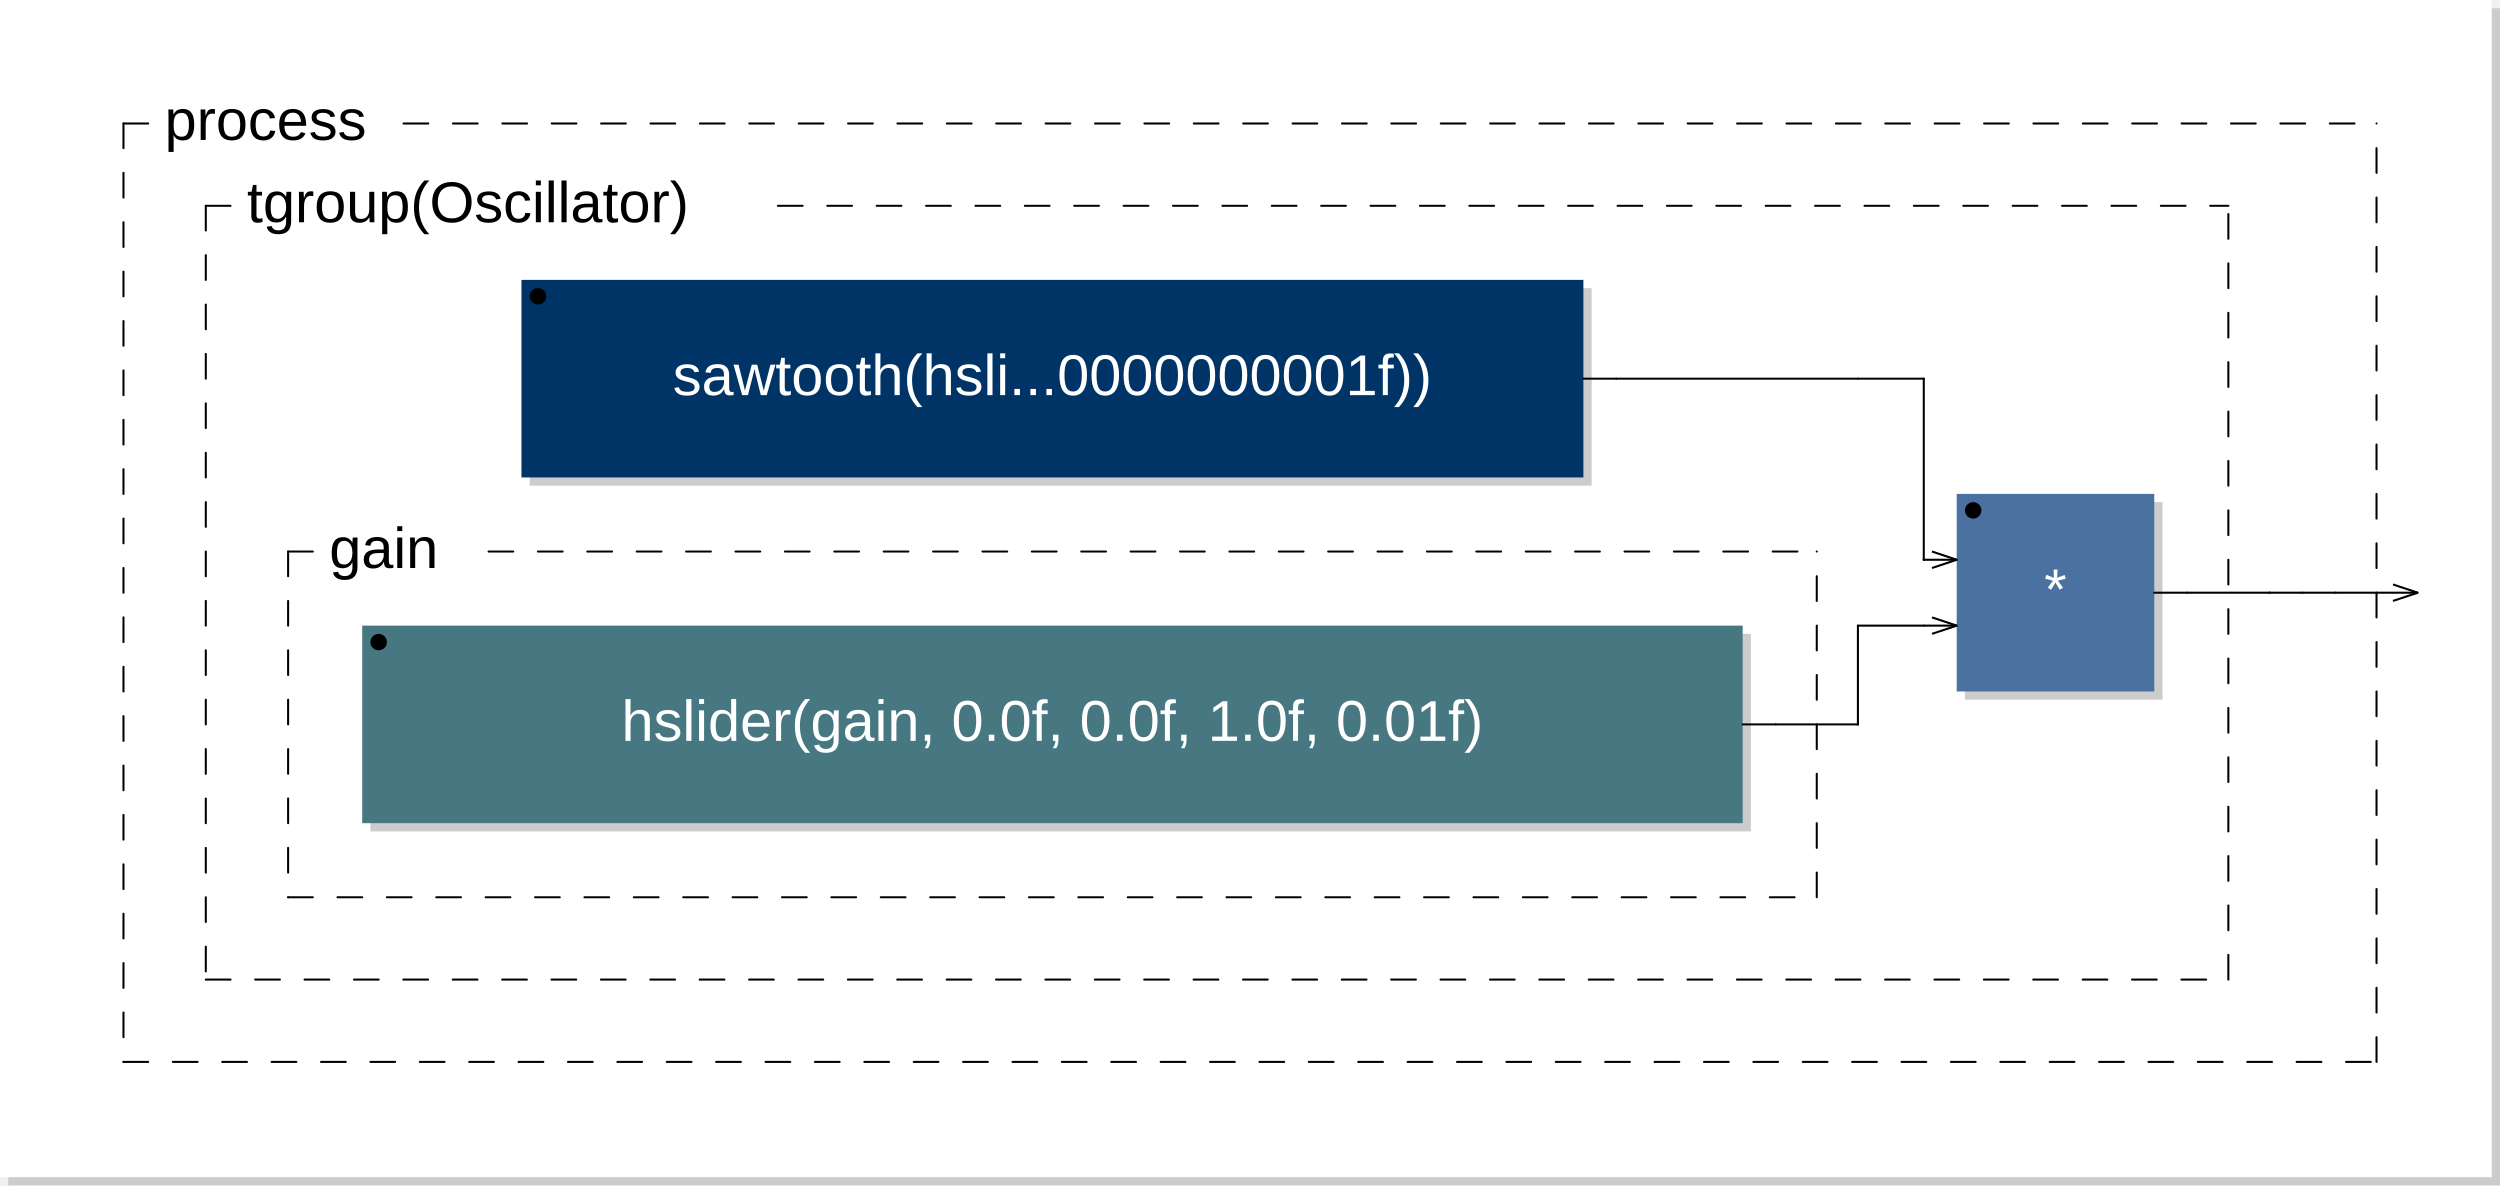
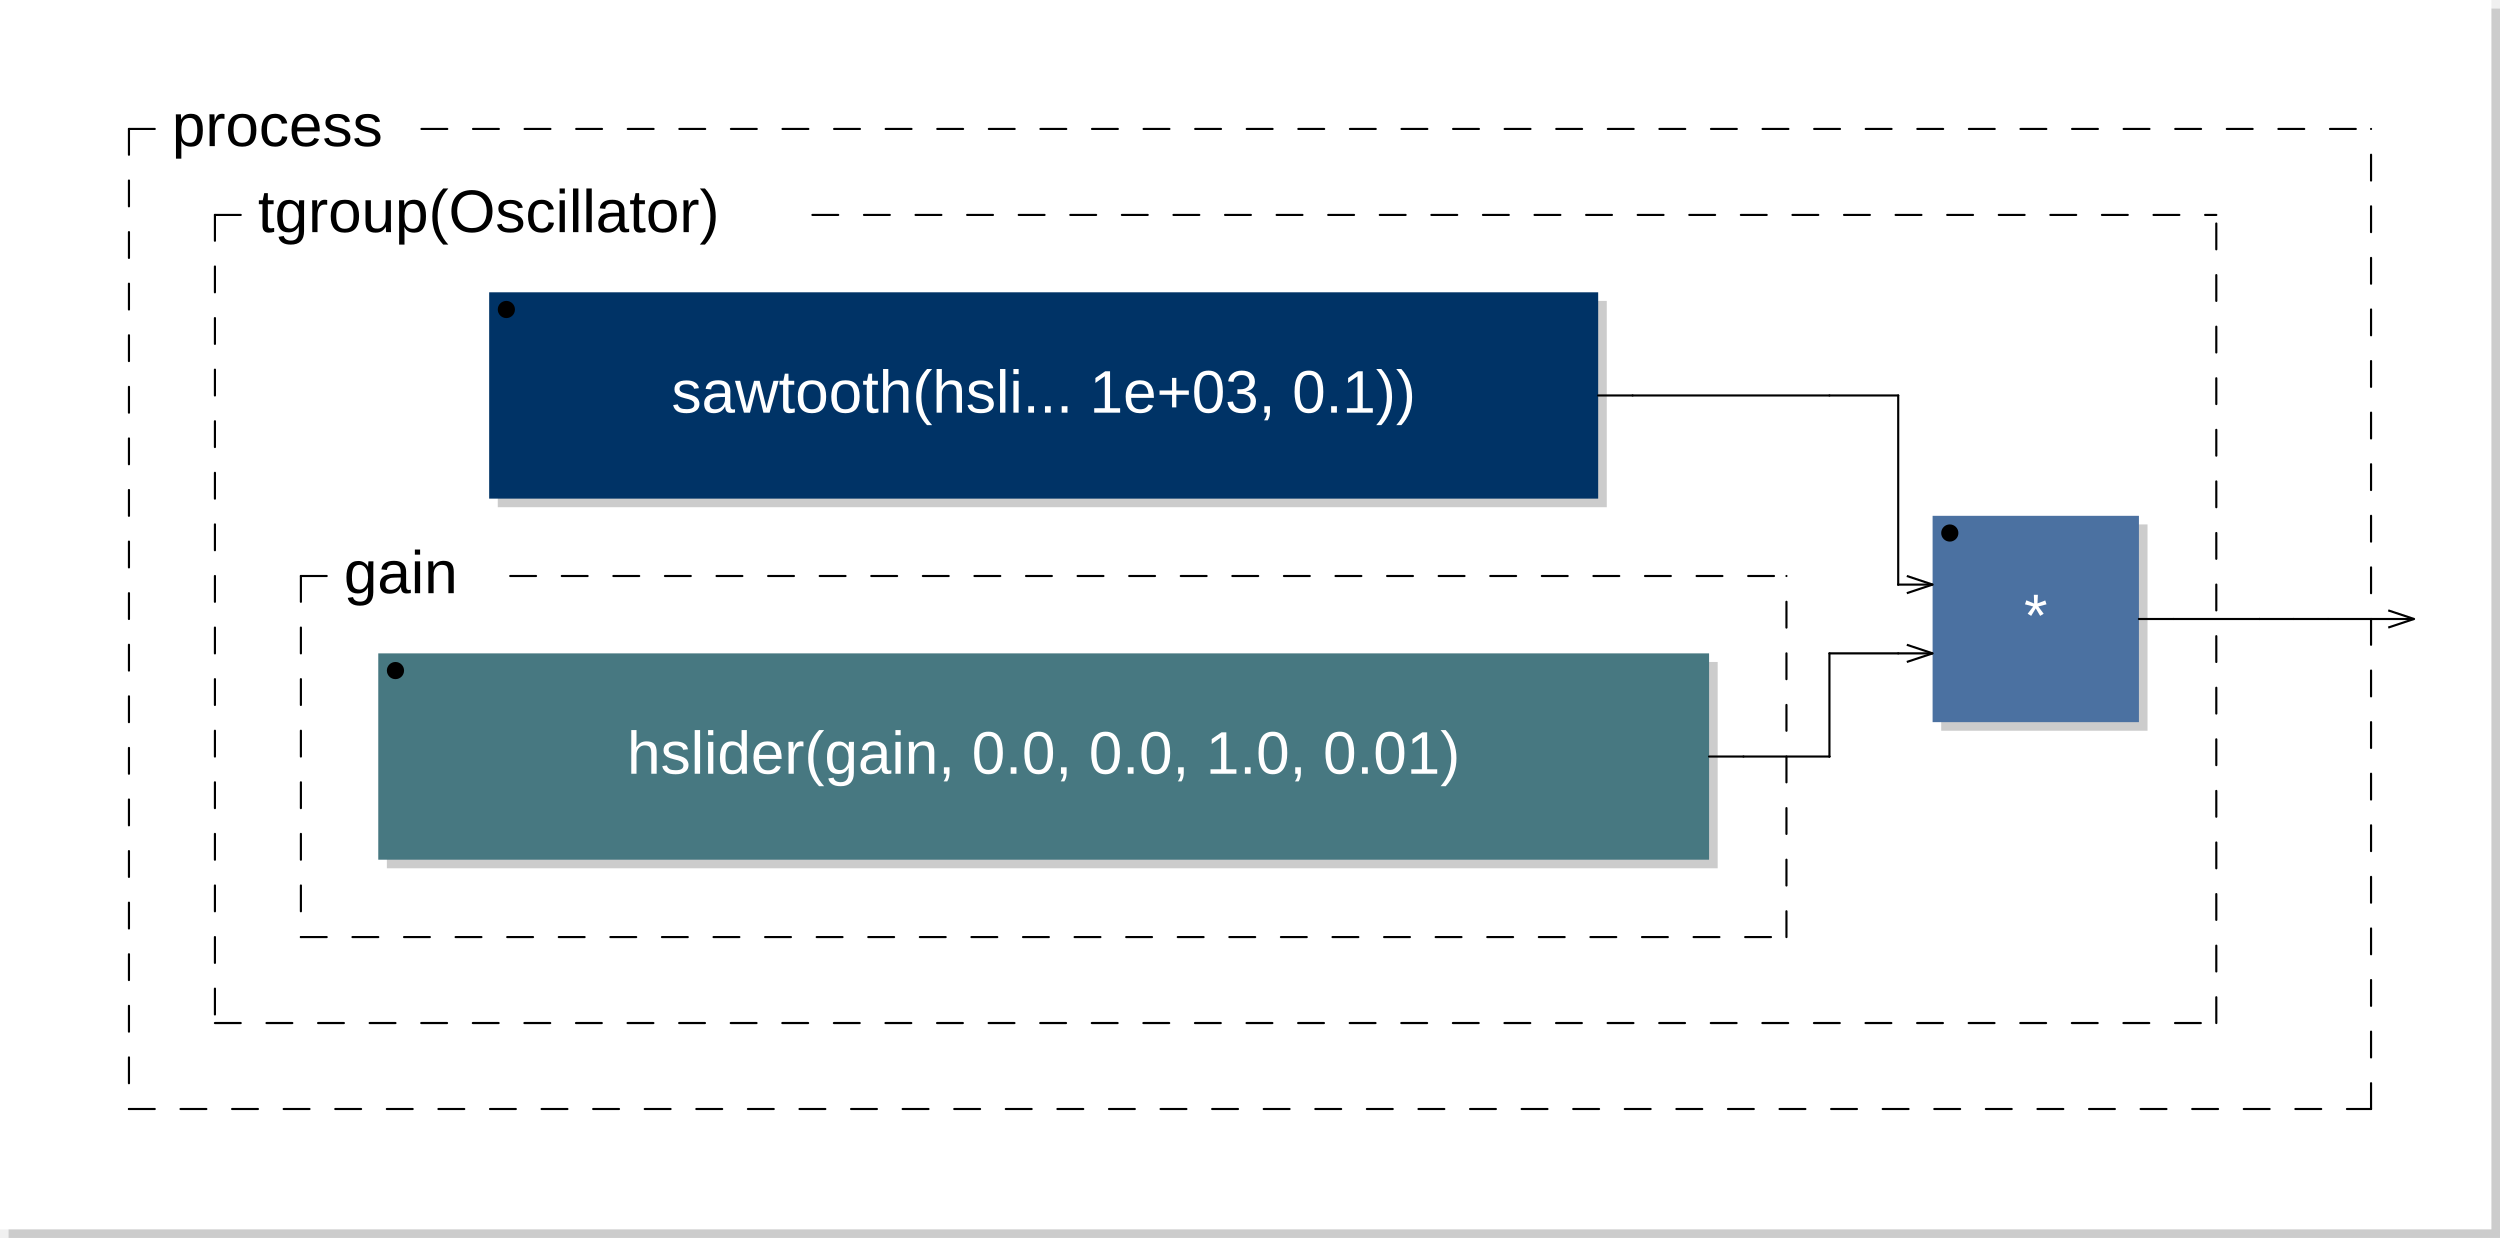
- <svg xmlns="http://www.w3.org/2000/svg" xmlns:xlink="http://www.w3.org/1999/xlink" viewBox="0 0 303.7 144" width="151.85mm" height="72mm" version="1.1">
-   <rect x="1" y="1" width="302.7" height="143" rx="0" ry="0" style="stroke:none;fill:#cccccc;" />
-   <rect x="0" y="0" width="302.7" height="143" rx="0" ry="0" style="stroke:none;fill:#ffffff;" />
+ <svg xmlns="http://www.w3.org/2000/svg" xmlns:xlink="http://www.w3.org/1999/xlink" viewBox="0 0 290.8 144" width="145.4mm" height="72mm" version="1.1">
+   <rect x="1" y="1" width="289.8" height="143" rx="0" ry="0" style="stroke:none;fill:#cccccc;" />
+   <rect x="0" y="0" width="289.8" height="143" rx="0" ry="0" style="stroke:none;fill:#ffffff;" />
  <text x="10" y="7" font-family="Arial" font-size="7" />
-   <a xlink:href="sawtooth-0x7fdef9cf2a00.svg">
-     <rect x="64.35" y="35" width="129" height="24" rx="0" ry="0" style="stroke:none;fill:#cccccc;" />
-     <rect x="63.35" y="34" width="129" height="24" rx="0" ry="0" style="stroke:none;fill:#003366;" />
+   <a xlink:href="sawtooth-0x7f29c80e7230.svg">
+     <rect x="57.9" y="35" width="129" height="24" rx="0" ry="0" style="stroke:none;fill:#cccccc;" />
+     <rect x="56.9" y="34" width="129" height="24" rx="0" ry="0" style="stroke:none;fill:#003366;" />
  </a>
-   <a xlink:href="sawtooth-0x7fdef9cf2a00.svg">
-     <text x="127.85" y="48" font-family="Arial" font-size="7" text-anchor="middle" fill="#FFFFFF">sawtooth(hsli...0000000001f))</text>
+   <a xlink:href="sawtooth-0x7f29c80e7230.svg">
+     <text x="121.4" y="48" font-family="Arial" font-size="7" text-anchor="middle" fill="#FFFFFF">sawtooth(hsli... 1e+03, 0.1))</text>
  </a>
-   <circle cx="65.35" cy="36" r="1" />
-   <rect x="45" y="77" width="167.7" height="24" rx="0" ry="0" style="stroke:none;fill:#cccccc;" />
-   <rect x="44" y="76" width="167.7" height="24" rx="0" ry="0" style="stroke:none;fill:#477881;" />
-   <text x="127.85" y="90" font-family="Arial" font-size="7" text-anchor="middle" fill="#FFFFFF">hslider(gain, 0.0f, 0.0f, 1.0f, 0.01f)</text>
+   <circle cx="58.9" cy="36" r="1" />
+   <rect x="45" y="77" width="154.8" height="24" rx="0" ry="0" style="stroke:none;fill:#cccccc;" />
+   <rect x="44" y="76" width="154.8" height="24" rx="0" ry="0" style="stroke:none;fill:#477881;" />
+   <text x="121.4" y="90" font-family="Arial" font-size="7" text-anchor="middle" fill="#FFFFFF">hslider(gain, 0.0, 0.0, 1.0, 0.01)</text>
  <circle cx="46" cy="78" r="1" />
  <line x1="35" y1="67" x2="35" y2="109" style="stroke: black; stroke-linecap:round; stroke-width:0.25; stroke-dasharray:3,3;" />
-   <line x1="35" y1="109" x2="220.7" y2="109" style="stroke: black; stroke-linecap:round; stroke-width:0.25; stroke-dasharray:3,3;" />
-   <line x1="220.7" y1="109" x2="220.7" y2="67" style="stroke: black; stroke-linecap:round; stroke-width:0.25; stroke-dasharray:3,3;" />
+   <line x1="35" y1="109" x2="207.8" y2="109" style="stroke: black; stroke-linecap:round; stroke-width:0.25; stroke-dasharray:3,3;" />
+   <line x1="207.8" y1="109" x2="207.8" y2="67" style="stroke: black; stroke-linecap:round; stroke-width:0.25; stroke-dasharray:3,3;" />
  <line x1="35" y1="67" x2="40" y2="67" style="stroke: black; stroke-linecap:round; stroke-width:0.25; stroke-dasharray:3,3;" />
-   <line x1="59.35" y1="67" x2="220.7" y2="67" style="stroke: black; stroke-linecap:round; stroke-width:0.25; stroke-dasharray:3,3;" />
+   <line x1="59.35" y1="67" x2="207.8" y2="67" style="stroke: black; stroke-linecap:round; stroke-width:0.25; stroke-dasharray:3,3;" />
  <text x="40" y="69" font-family="Arial" font-size="7">gain</text>
-   <rect x="238.7" y="61" width="24" height="24" rx="0" ry="0" style="stroke:none;fill:#cccccc;" />
-   <rect x="237.7" y="60" width="24" height="24" rx="0" ry="0" style="stroke:none;fill:#4B71A1;" />
-   <text x="249.7" y="74" font-family="Arial" font-size="7" text-anchor="middle" fill="#FFFFFF">*</text>
-   <circle cx="239.7" cy="62" r="1" />
-   <line x1="234.7" y1="67" x2="237.7" y2="68" transform="rotate(0,237.7,68)" style="stroke: black; stroke-width:0.25;" />
-   <line x1="234.7" y1="69" x2="237.7" y2="68" transform="rotate(0,237.7,68)" style="stroke: black; stroke-width:0.25;" />
-   <line x1="234.7" y1="75" x2="237.7" y2="76" transform="rotate(0,237.7,76)" style="stroke: black; stroke-width:0.25;" />
-   <line x1="234.7" y1="77" x2="237.7" y2="76" transform="rotate(0,237.7,76)" style="stroke: black; stroke-width:0.25;" />
+   <rect x="225.8" y="61" width="24" height="24" rx="0" ry="0" style="stroke:none;fill:#cccccc;" />
+   <rect x="224.8" y="60" width="24" height="24" rx="0" ry="0" style="stroke:none;fill:#4B71A1;" />
+   <text x="236.8" y="74" font-family="Arial" font-size="7" text-anchor="middle" fill="#FFFFFF">*</text>
+   <circle cx="226.8" cy="62" r="1" />
+   <line x1="221.8" y1="67" x2="224.8" y2="68" transform="rotate(0,224.8,68)" style="stroke: black; stroke-width:0.25;" />
+   <line x1="221.8" y1="69" x2="224.8" y2="68" transform="rotate(0,224.8,68)" style="stroke: black; stroke-width:0.25;" />
+   <line x1="221.8" y1="75" x2="224.8" y2="76" transform="rotate(0,224.8,76)" style="stroke: black; stroke-width:0.25;" />
+   <line x1="221.8" y1="77" x2="224.8" y2="76" transform="rotate(0,224.8,76)" style="stroke: black; stroke-width:0.25;" />
  <line x1="25" y1="25" x2="25" y2="119" style="stroke: black; stroke-linecap:round; stroke-width:0.25; stroke-dasharray:3,3;" />
-   <line x1="25" y1="119" x2="270.7" y2="119" style="stroke: black; stroke-linecap:round; stroke-width:0.25; stroke-dasharray:3,3;" />
-   <line x1="270.7" y1="119" x2="270.7" y2="25" style="stroke: black; stroke-linecap:round; stroke-width:0.25; stroke-dasharray:3,3;" />
+   <line x1="25" y1="119" x2="257.8" y2="119" style="stroke: black; stroke-linecap:round; stroke-width:0.25; stroke-dasharray:3,3;" />
+   <line x1="257.8" y1="119" x2="257.8" y2="25" style="stroke: black; stroke-linecap:round; stroke-width:0.25; stroke-dasharray:3,3;" />
  <line x1="25" y1="25" x2="30" y2="25" style="stroke: black; stroke-linecap:round; stroke-width:0.25; stroke-dasharray:3,3;" />
-   <line x1="94.5" y1="25" x2="270.7" y2="25" style="stroke: black; stroke-linecap:round; stroke-width:0.25; stroke-dasharray:3,3;" />
+   <line x1="94.5" y1="25" x2="257.8" y2="25" style="stroke: black; stroke-linecap:round; stroke-width:0.25; stroke-dasharray:3,3;" />
  <text x="30" y="27" font-family="Arial" font-size="7">tgroup(Oscillator)</text>
  <line x1="15" y1="15" x2="15" y2="129" style="stroke: black; stroke-linecap:round; stroke-width:0.25; stroke-dasharray:3,3;" />
-   <line x1="15" y1="129" x2="288.7" y2="129" style="stroke: black; stroke-linecap:round; stroke-width:0.25; stroke-dasharray:3,3;" />
-   <line x1="288.7" y1="129" x2="288.7" y2="15" style="stroke: black; stroke-linecap:round; stroke-width:0.25; stroke-dasharray:3,3;" />
+   <line x1="15" y1="129" x2="275.8" y2="129" style="stroke: black; stroke-linecap:round; stroke-width:0.25; stroke-dasharray:3,3;" />
+   <line x1="275.8" y1="129" x2="275.8" y2="15" style="stroke: black; stroke-linecap:round; stroke-width:0.25; stroke-dasharray:3,3;" />
  <line x1="15" y1="15" x2="20" y2="15" style="stroke: black; stroke-linecap:round; stroke-width:0.25; stroke-dasharray:3,3;" />
-   <line x1="49.025" y1="15" x2="288.7" y2="15" style="stroke: black; stroke-linecap:round; stroke-width:0.25; stroke-dasharray:3,3;" />
+   <line x1="49.025" y1="15" x2="275.8" y2="15" style="stroke: black; stroke-linecap:round; stroke-width:0.25; stroke-dasharray:3,3;" />
  <text x="20" y="17" font-family="Arial" font-size="7">process</text>
-   <line x1="290.7" y1="71" x2="293.7" y2="72" transform="rotate(0,293.7,72)" style="stroke: black; stroke-width:0.25;" />
-   <line x1="290.7" y1="73" x2="293.7" y2="72" transform="rotate(0,293.7,72)" style="stroke: black; stroke-width:0.25;" />
-   <line x1="192.35" y1="46" x2="196.35" y2="46" style="stroke:black; stroke-linecap:round; stroke-width:0.25;" />
-   <line x1="196.35" y1="46" x2="225.7" y2="46" style="stroke:black; stroke-linecap:round; stroke-width:0.25;" />
-   <line x1="211.7" y1="88" x2="215.7" y2="88" style="stroke:black; stroke-linecap:round; stroke-width:0.25;" />
-   <line x1="215.7" y1="88" x2="225.7" y2="88" style="stroke:black; stroke-linecap:round; stroke-width:0.25;" />
-   <line x1="225.7" y1="46" x2="233.7" y2="46" style="stroke:black; stroke-linecap:round; stroke-width:0.25;" />
-   <line x1="225.7" y1="76" x2="233.7" y2="76" style="stroke:black; stroke-linecap:round; stroke-width:0.25;" />
-   <line x1="225.7" y1="88" x2="225.7" y2="76" style="stroke:black; stroke-linecap:round; stroke-width:0.25;" />
-   <line x1="225.7" y1="88" x2="225.7" y2="88" style="stroke:black; stroke-linecap:round; stroke-width:0.25;" />
-   <line x1="233.7" y1="46" x2="233.7" y2="68" style="stroke:black; stroke-linecap:round; stroke-width:0.25;" />
-   <line x1="233.7" y1="68" x2="233.7" y2="68" style="stroke:black; stroke-linecap:round; stroke-width:0.25;" />
-   <line x1="233.7" y1="68" x2="237.7" y2="68" style="stroke:black; stroke-linecap:round; stroke-width:0.25;" />
-   <line x1="233.7" y1="76" x2="237.7" y2="76" style="stroke:black; stroke-linecap:round; stroke-width:0.25;" />
-   <line x1="261.7" y1="72" x2="265.7" y2="72" style="stroke:black; stroke-linecap:round; stroke-width:0.25;" />
-   <line x1="265.7" y1="72" x2="275.7" y2="72" style="stroke:black; stroke-linecap:round; stroke-width:0.25;" />
-   <line x1="275.7" y1="72" x2="275.7" y2="72" style="stroke:black; stroke-linecap:round; stroke-width:0.25;" />
-   <line x1="275.7" y1="72" x2="279.7" y2="72" style="stroke:black; stroke-linecap:round; stroke-width:0.25;" />
-   <line x1="279.7" y1="72" x2="283.7" y2="72" style="stroke:black; stroke-linecap:round; stroke-width:0.25;" />
-   <line x1="283.7" y1="72" x2="293.7" y2="72" style="stroke:black; stroke-linecap:round; stroke-width:0.25;" />
+   <line x1="277.8" y1="71" x2="280.8" y2="72" transform="rotate(0,280.8,72)" style="stroke: black; stroke-width:0.25;" />
+   <line x1="277.8" y1="73" x2="280.8" y2="72" transform="rotate(0,280.8,72)" style="stroke: black; stroke-width:0.25;" />
+   <line x1="185.9" y1="46" x2="189.9" y2="46" style="stroke:black; stroke-linecap:round; stroke-width:0.25;" />
+   <line x1="189.9" y1="46" x2="212.8" y2="46" style="stroke:black; stroke-linecap:round; stroke-width:0.25;" />
+   <line x1="198.8" y1="88" x2="202.8" y2="88" style="stroke:black; stroke-linecap:round; stroke-width:0.25;" />
+   <line x1="202.8" y1="88" x2="212.8" y2="88" style="stroke:black; stroke-linecap:round; stroke-width:0.25;" />
+   <line x1="212.8" y1="46" x2="220.8" y2="46" style="stroke:black; stroke-linecap:round; stroke-width:0.25;" />
+   <line x1="212.8" y1="76" x2="220.8" y2="76" style="stroke:black; stroke-linecap:round; stroke-width:0.25;" />
+   <line x1="212.8" y1="88" x2="212.8" y2="76" style="stroke:black; stroke-linecap:round; stroke-width:0.25;" />
+   <line x1="212.8" y1="88" x2="212.8" y2="88" style="stroke:black; stroke-linecap:round; stroke-width:0.25;" />
+   <line x1="220.8" y1="46" x2="220.8" y2="68" style="stroke:black; stroke-linecap:round; stroke-width:0.25;" />
+   <line x1="220.8" y1="68" x2="220.8" y2="68" style="stroke:black; stroke-linecap:round; stroke-width:0.25;" />
+   <line x1="220.8" y1="68" x2="224.8" y2="68" style="stroke:black; stroke-linecap:round; stroke-width:0.25;" />
+   <line x1="220.8" y1="76" x2="224.8" y2="76" style="stroke:black; stroke-linecap:round; stroke-width:0.25;" />
+   <line x1="248.8" y1="72" x2="252.8" y2="72" style="stroke:black; stroke-linecap:round; stroke-width:0.25;" />
+   <line x1="252.8" y1="72" x2="262.8" y2="72" style="stroke:black; stroke-linecap:round; stroke-width:0.25;" />
+   <line x1="262.8" y1="72" x2="262.8" y2="72" style="stroke:black; stroke-linecap:round; stroke-width:0.25;" />
+   <line x1="262.8" y1="72" x2="266.8" y2="72" style="stroke:black; stroke-linecap:round; stroke-width:0.25;" />
+   <line x1="266.8" y1="72" x2="270.8" y2="72" style="stroke:black; stroke-linecap:round; stroke-width:0.25;" />
+   <line x1="270.8" y1="72" x2="280.8" y2="72" style="stroke:black; stroke-linecap:round; stroke-width:0.25;" />
</svg>
